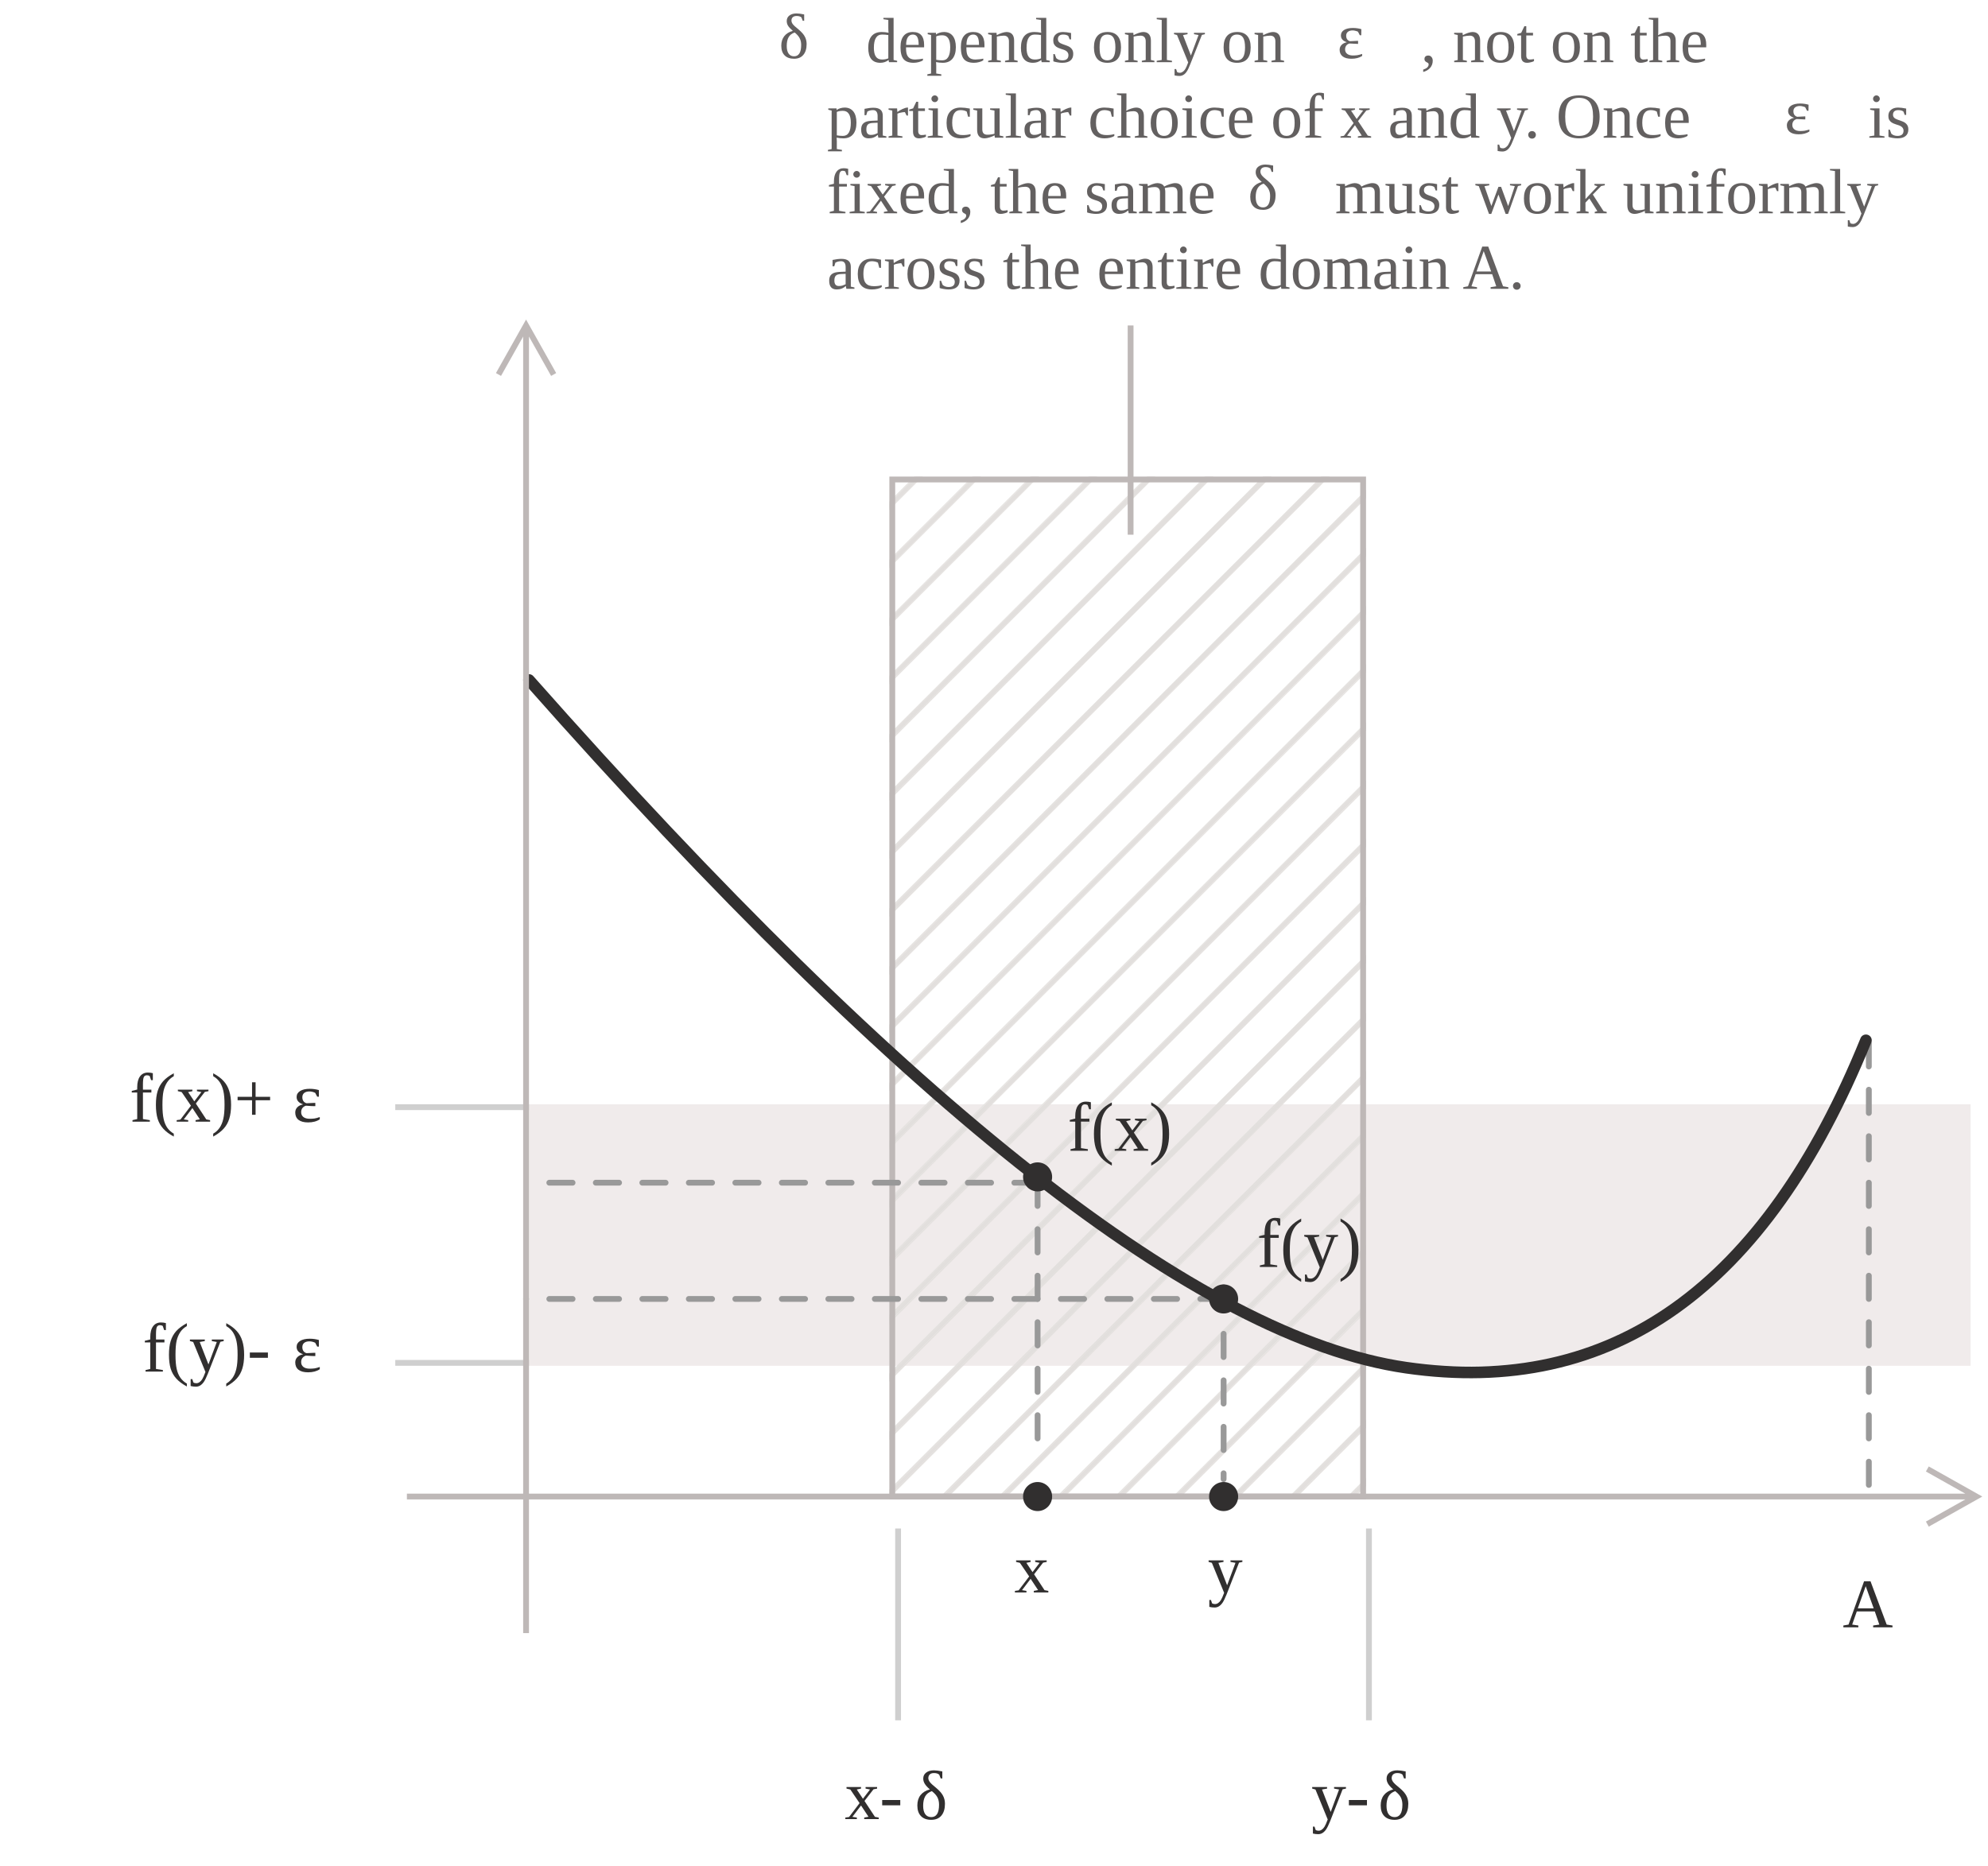
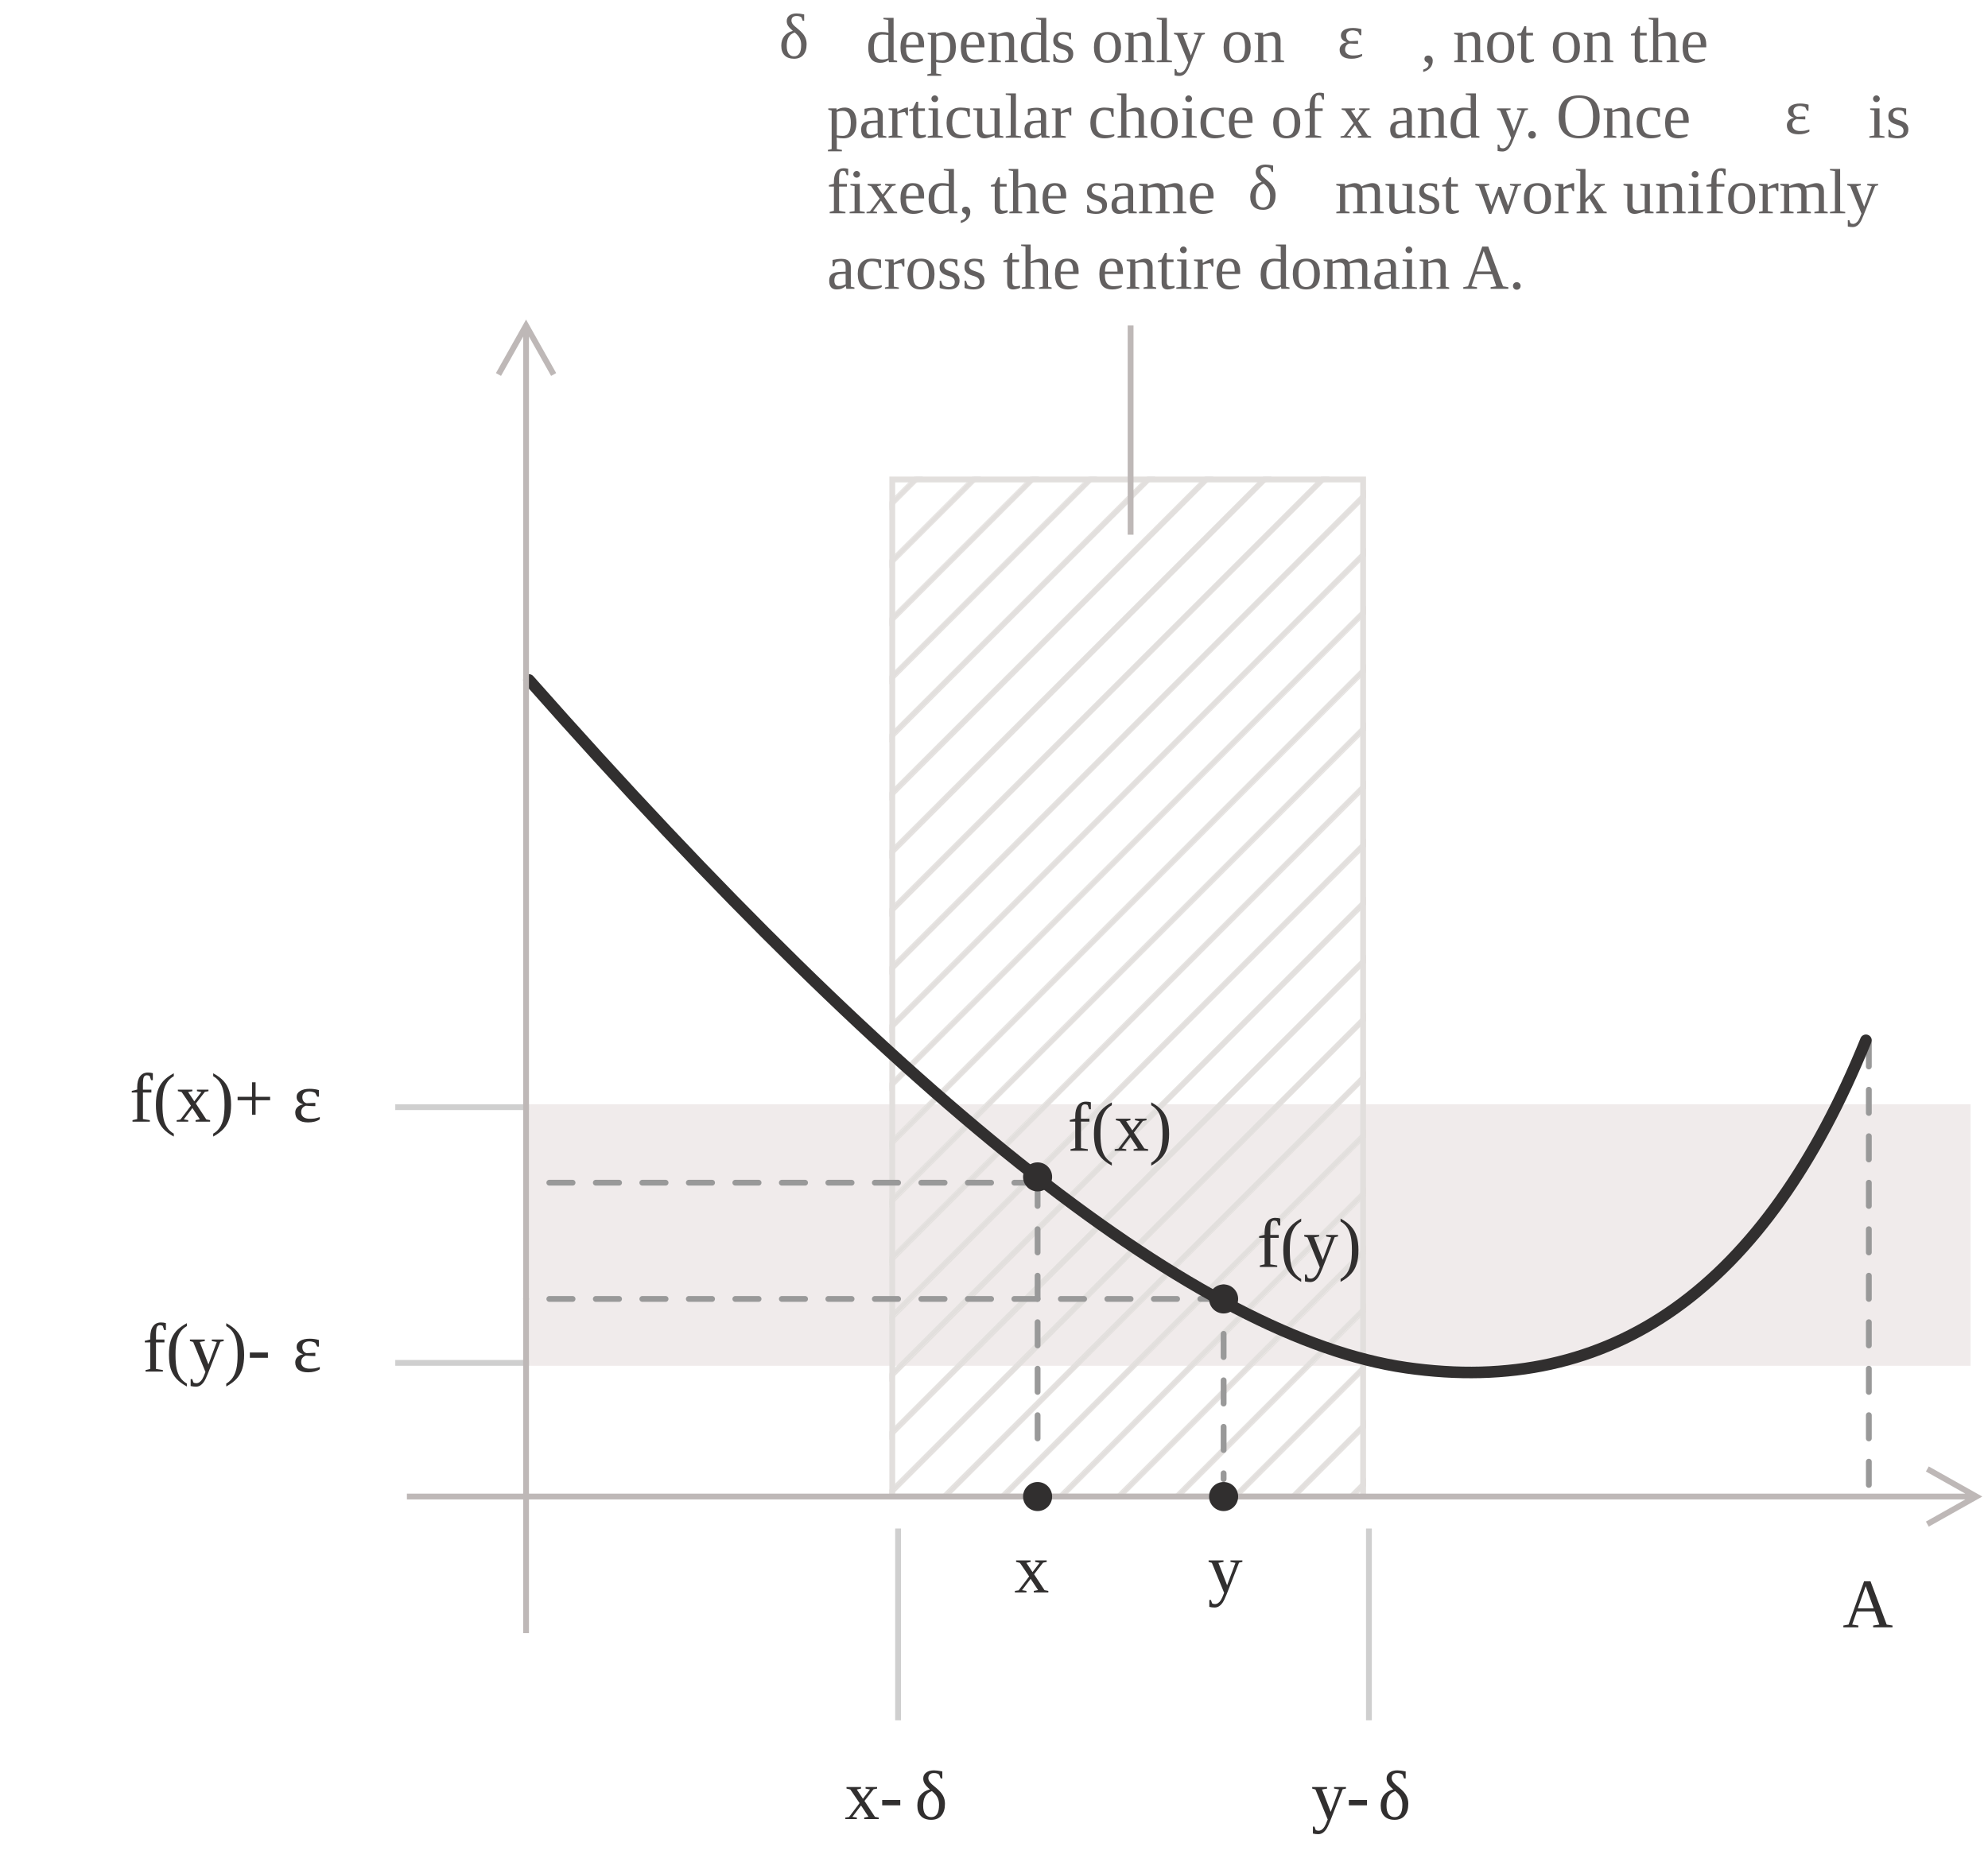
<svg xmlns="http://www.w3.org/2000/svg" width="342px" height="321px" viewBox="0 0 342 321" version="1.1">
  <defs>
    <pattern id="diagonal-lines" width="10" height="10" patternUnits="userSpaceOnUse">
      <path d="M-2,2 L2,-2 M0,10 L10,0 M8,12 L12,8" fill="none" stroke="#E2DFDD" stroke-width="1" />
    </pattern>
  </defs>
  <g stroke="none" stroke-width="1" fill="none" fill-rule="evenodd">
    <g>
      <rect fill="#E9E3E2" opacity="0.7" x="91" y="190" width="248" height="45" />
      <rect x="153" y="82" width="82" height="176" fill="url(#diagonal-lines)" />
-       <rect stroke="#BEB8B7" x="153.5" y="82.5" width="81" height="175" />
+       <rect stroke="#E2DFDD" x="153.5" y="82.5" width="81" height="175" />
      <line x1="178.5" y1="203.5" x2="178.5" y2="249.5" stroke="#999999" stroke-linecap="round" stroke-linejoin="round" stroke-dasharray="4" />
      <line x1="178.5" y1="203.5" x2="91.5" y2="203.5" stroke="#999999" stroke-linecap="round" stroke-linejoin="round" stroke-dasharray="4" />
      <line x1="210.5" y1="223.5" x2="90.5" y2="223.5" stroke="#999999" stroke-linecap="round" stroke-linejoin="round" stroke-dasharray="4" />
      <line x1="210.5" y1="221.5" x2="210.5" y2="254.5" stroke="#999999" stroke-linecap="round" stroke-linejoin="round" stroke-dasharray="4" />
      <line x1="321.5" y1="179.5" x2="321.5" y2="257.5" stroke="#999999" stroke-linecap="round" stroke-linejoin="round" stroke-dasharray="4" />
      <text font-size="11" font-weight="normal" line-spacing="13" fill="#636060">
        <tspan x="134" y="10">δ</tspan>
        <tspan x="148.977" y="10.699"> depends only on </tspan>
        <tspan x="230.039" y="10">ε</tspan>
        <tspan x="244.414" y="10.699">, not on the </tspan>
        <tspan x="142.258" y="23.699">particular choice of x and y. Once </tspan>
        <tspan x="306.975" y="23">ε</tspan>
        <tspan x="321.35" y="23.699"> is </tspan>
        <tspan x="142.258" y="36.699">fixed, the same </tspan>
        <tspan x="214.674" y="36">δ</tspan>
        <tspan x="229.651" y="36.699"> must work uniformly </tspan>
        <tspan x="142.258" y="49.699">across the entire domain A.</tspan>
      </text>
      <line x1="194.5" y1="91.5" x2="194.5" y2="56.5" stroke="#BEB8B7" stroke-linecap="square" />
      <path d="M331.809,252.319 L332.245,252.564 L340.245,257.064 L341.02,257.5 L340.245,257.936 L332.245,262.436 L331.809,262.681 L331.319,261.809 L331.755,261.564 L338.091,258 L70,258 L70,257 L338.091,257 L331.755,253.436 L331.319,253.191 L331.809,252.319 Z" fill="#BEB8B7" fill-rule="nonzero" />
      <text font-size="12" font-weight="normal" fill="#312F2F">
        <tspan x="22.294" y="193">f(x)+ </tspan>
        <tspan x="50.326" y="193">ε</tspan>
      </text>
      <text font-size="12" font-weight="normal" fill="#312F2F">
        <tspan x="24.538" y="236">f(y)- </tspan>
        <tspan x="50.326" y="236">ε</tspan>
      </text>
      <text font-size="12" font-weight="normal" fill="#312F2F">
        <tspan x="183.664" y="198">f(x)</tspan>
      </text>
      <text font-size="12" font-weight="normal" fill="#312F2F">
        <tspan x="216.24" y="218">f(y)</tspan>
      </text>
      <text font-size="12" font-weight="normal" fill="#312F2F">
        <tspan x="174.49" y="274">x</tspan>
      </text>
      <text font-size="12" font-weight="normal" fill="#312F2F">
        <tspan x="207.778" y="274">y</tspan>
      </text>
      <text font-size="12" font-weight="normal" fill="#312F2F">
        <tspan x="316.992" y="280">A</tspan>
      </text>
      <circle fill="#312F2F" cx="178.5" cy="257.5" r="2.5" />
      <circle fill="#312F2F" cx="210.5" cy="257.5" r="2.5" />
      <text font-size="12" font-weight="normal" fill="#312F2F">
        <tspan x="145.311" y="313">x-</tspan>
        <tspan x="157.359" y="313">δ</tspan>
      </text>
      <line x1="154.5" y1="295.5" x2="154.5" y2="263.5" stroke="#CFCFCF" stroke-linecap="square" />
      <line x1="90.5" y1="190.5" x2="68.5" y2="190.5" stroke="#CFCFCF" stroke-linecap="square" />
      <line x1="90.5" y1="234.5" x2="68.5" y2="234.5" stroke="#CFCFCF" stroke-linecap="square" />
      <text font-size="12" font-weight="normal" fill="#312F2F">
        <tspan x="225.599" y="313">y-</tspan>
        <tspan x="237.071" y="313">δ</tspan>
      </text>
      <line x1="235.5" y1="295.5" x2="235.5" y2="263.5" stroke="#CFCFCF" stroke-linecap="square" />
      <path d="M91,117 C156.192,190.767 206.489,230.209 241.894,235.326 C277.298,240.442 303.667,221.667 321,179" stroke="#312F2F" stroke-width="2" stroke-linecap="round" />
      <circle fill="#312F2F" cx="178.5" cy="202.5" r="2.5" />
      <circle fill="#312F2F" cx="210.5" cy="223.5" r="2.5" />
      <path d="M90.5,54.98 L90.936,55.755 L95.436,63.755 L95.681,64.191 L94.809,64.681 L94.564,64.245 L91,57.908 L91,281 L90,281 L90,57.908 L86.436,64.245 L86.191,64.681 L85.319,64.191 L85.564,63.755 L90.064,55.755 L90.5,54.98 Z" fill="#BEB8B7" fill-rule="nonzero" />
    </g>
  </g>
</svg>
